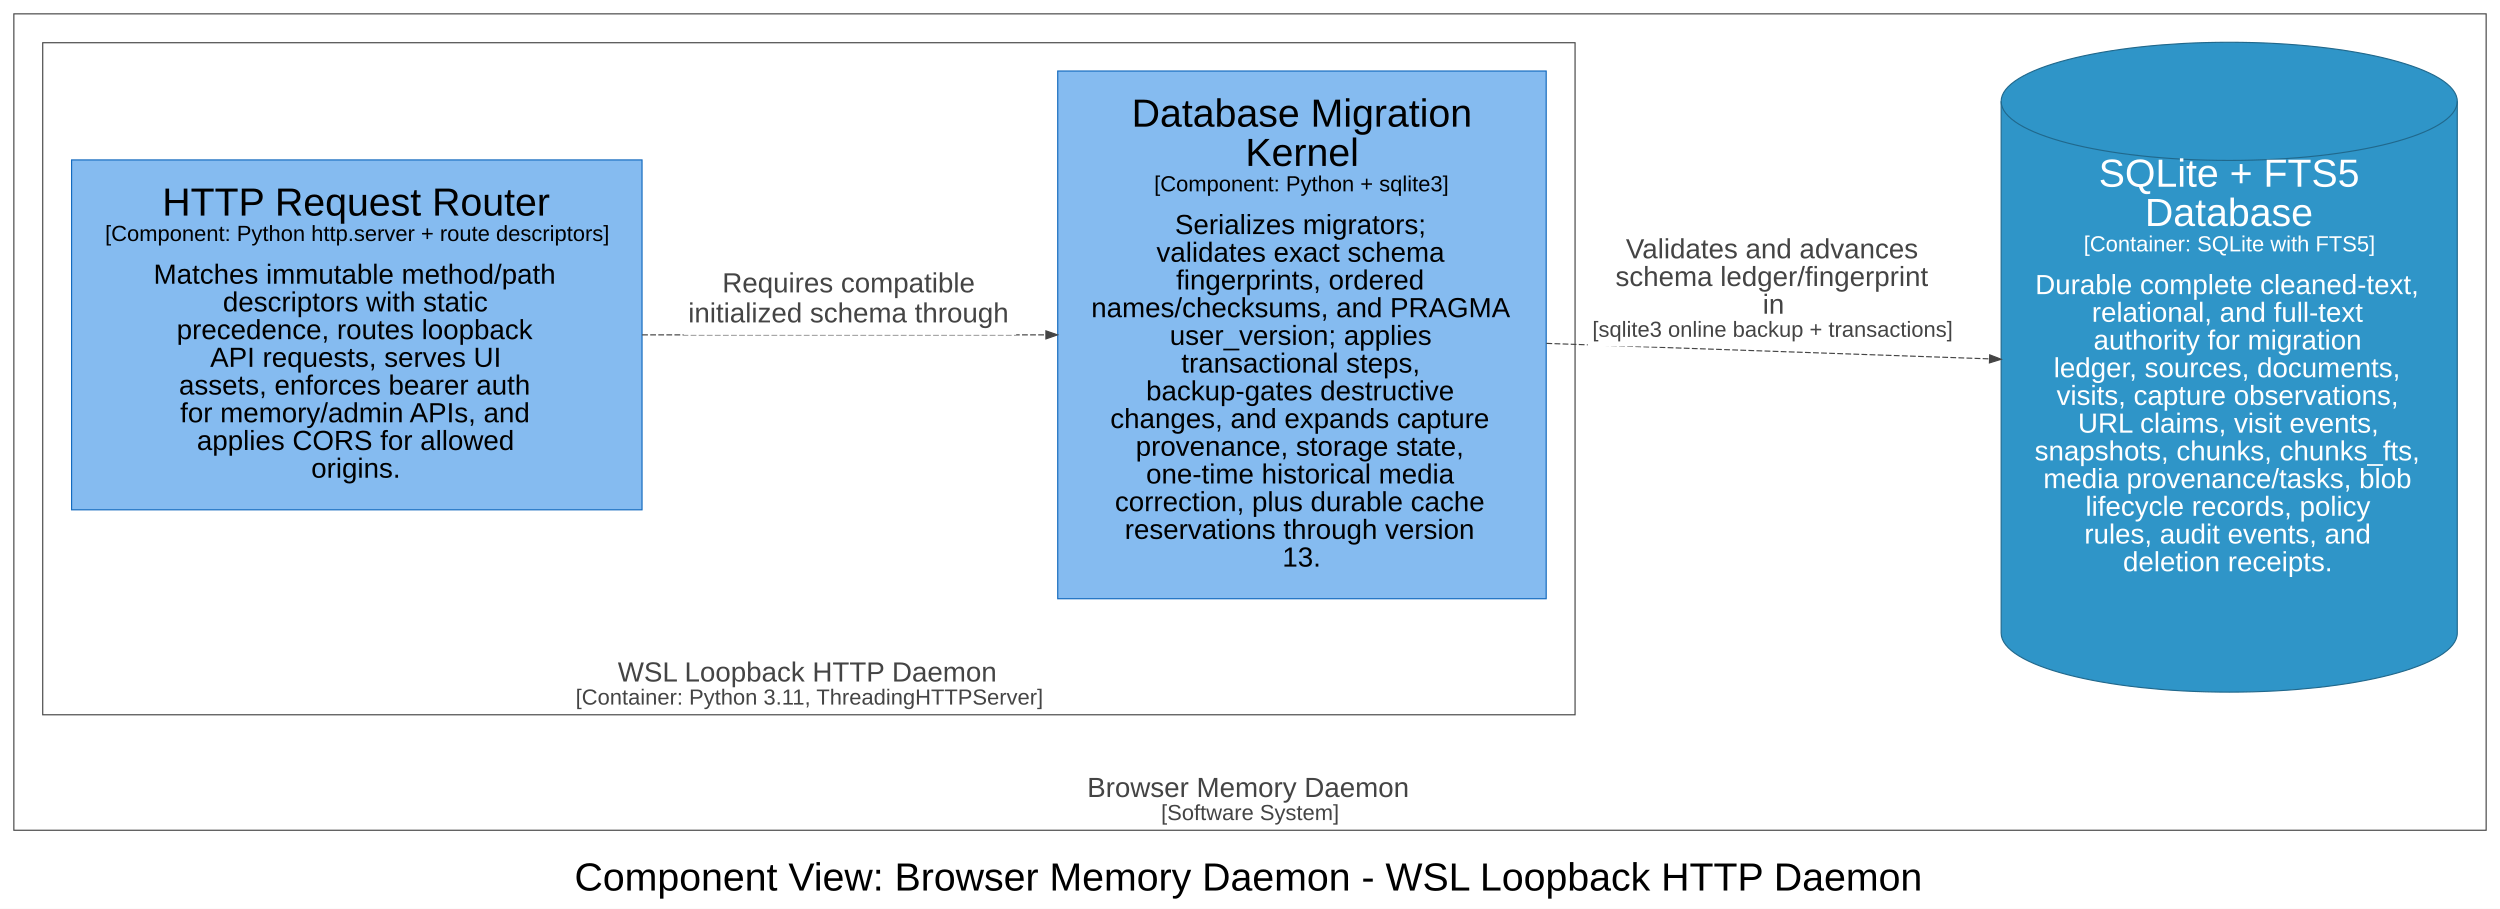
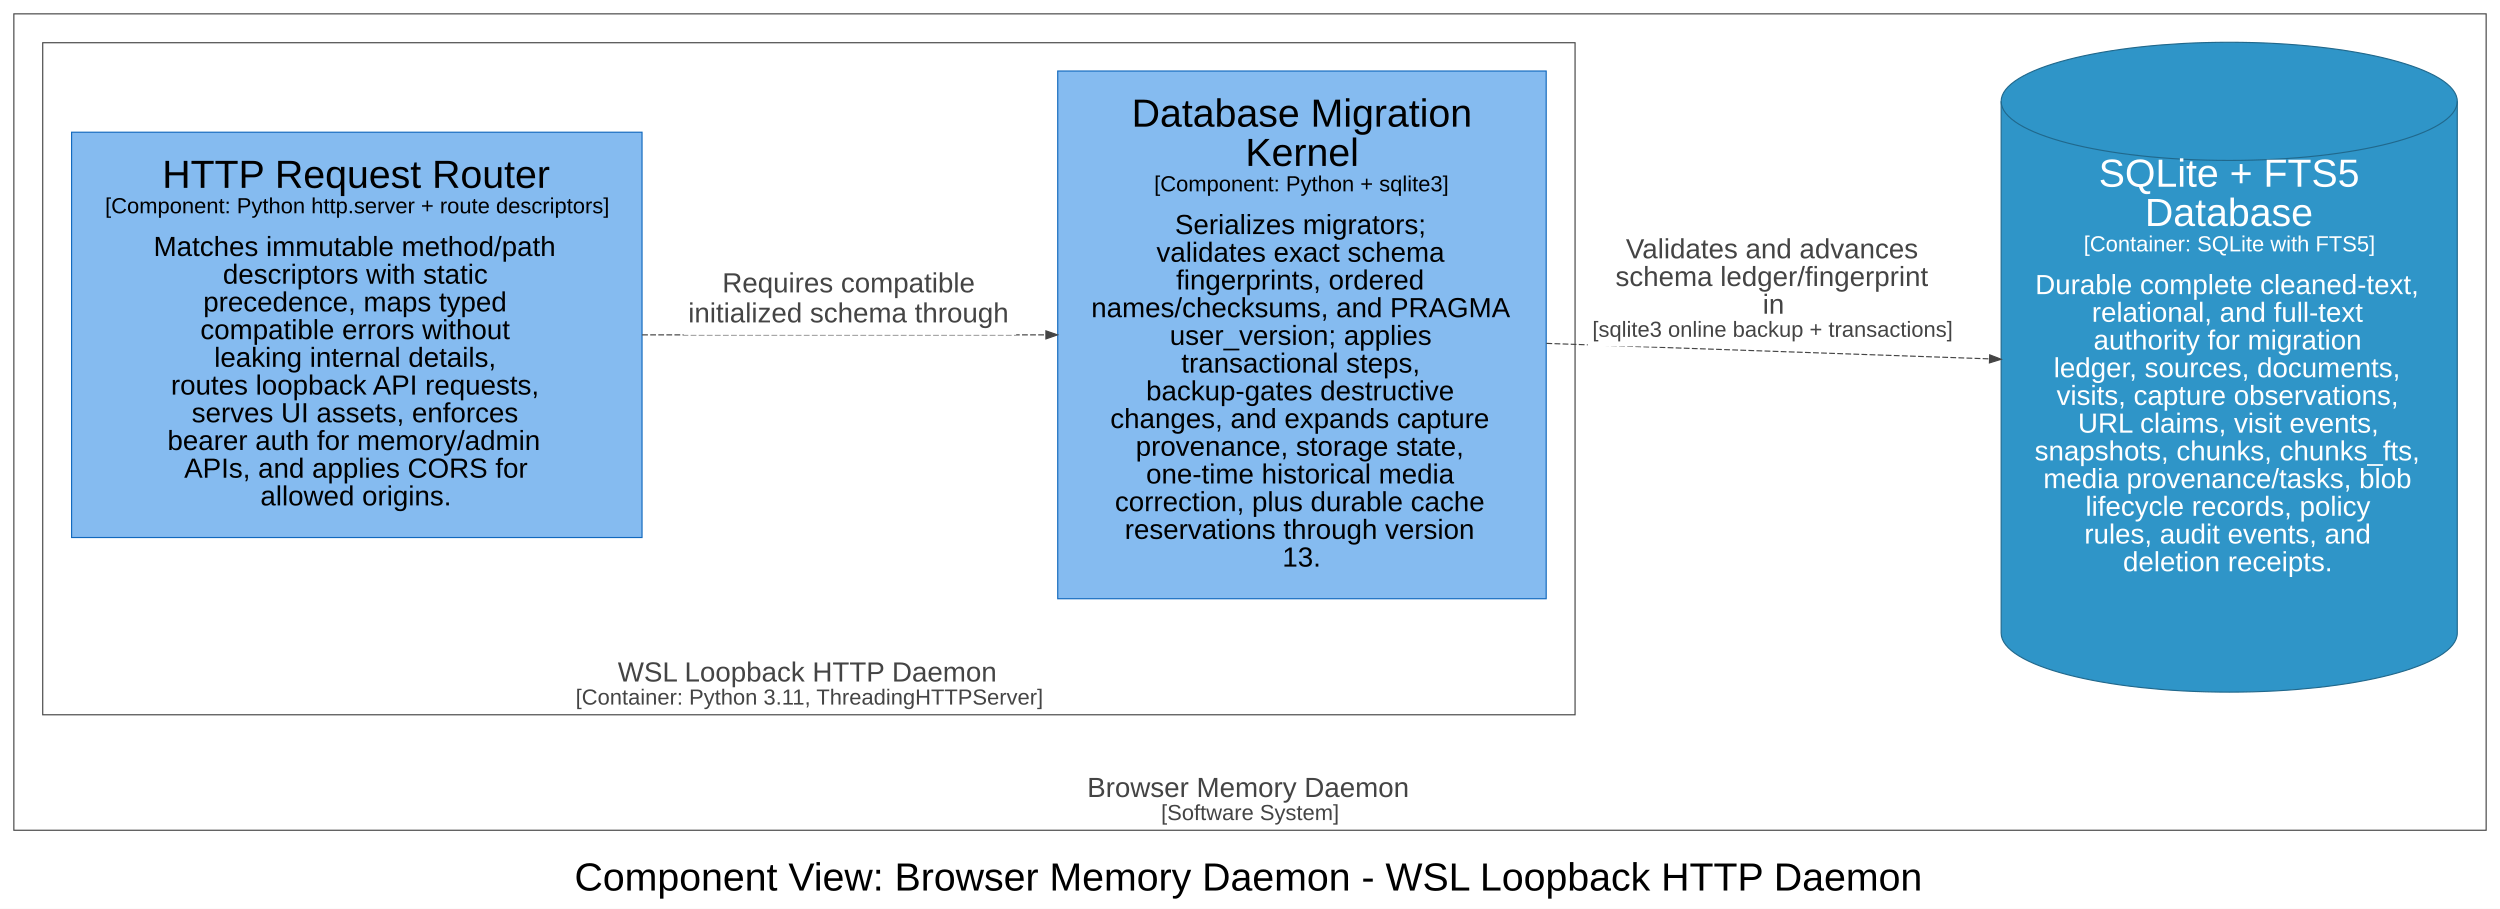
<svg xmlns="http://www.w3.org/2000/svg" width="2165pt" height="787pt" viewBox="0.00 0.00 2165.00 787.00">
  <g id="graph0" class="graph" transform="scale(1 1) rotate(0) translate(4 783)">
    <polygon fill="white" stroke="transparent" points="-4,4 -4,-783 2161,-783 2161,4 -4,4" />
    <text text-anchor="start" x="493.5" y="-11.8" font-family="Arial" font-size="34.00">Component View: Browser Memory Daemon - WSL Loopback HTTP Daemon</text>
    <g id="clust1" class="cluster">
      <polygon fill="none" stroke="#444444" points="8,-64 8,-771 2149,-771 2149,-64 8,-64" />
      <text text-anchor="start" x="937.5" y="-92.8" font-family="Arial" font-size="24.00" fill="#444444">Browser Memory Daemon</text>
      <text text-anchor="start" x="1001.5" y="-72.8" font-family="Arial" font-size="19.00" fill="#444444">[Software System]</text>
    </g>
    <g id="clust2" class="cluster">
      <polygon fill="none" stroke="#444444" points="33,-164 33,-746 1360,-746 1360,-164 33,-164" />
      <text text-anchor="start" x="531" y="-192.8" font-family="Arial" font-size="24.00" fill="#444444">WSL Loopback HTTP Daemon</text>
      <text text-anchor="start" x="494.5" y="-172.8" font-family="Arial" font-size="19.00" fill="#444444">[Container: Python 3.11, ThreadingHTTPServer]</text>
    </g>
    <g id="23" class="node">
-       <polygon fill="#85bbf0" stroke="#1168bd" points="552,-644.5 58,-644.5 58,-341.5 552,-341.5 552,-644.5" />
-       <text text-anchor="start" x="136.5" y="-596.3" font-family="Arial" font-size="34.00" fill="#000000">HTTP Request Router</text>
-       <text text-anchor="start" x="87" y="-574.3" font-family="Arial" font-size="19.00" fill="#000000">[Component: Python http.server + route descriptors]</text>
-       <text text-anchor="start" x="129" y="-537.3" font-family="Arial" font-size="24.00" fill="#000000">Matches immutable method/path</text>
-       <text text-anchor="start" x="189" y="-513.3" font-family="Arial" font-size="24.00" fill="#000000">descriptors with static</text>
-       <text text-anchor="start" x="149" y="-489.3" font-family="Arial" font-size="24.00" fill="#000000">precedence, routes loopback</text>
-       <text text-anchor="start" x="178" y="-465.3" font-family="Arial" font-size="24.00" fill="#000000">API requests, serves UI</text>
-       <text text-anchor="start" x="151" y="-441.3" font-family="Arial" font-size="24.00" fill="#000000">assets, enforces bearer auth</text>
-       <text text-anchor="start" x="152" y="-417.3" font-family="Arial" font-size="24.00" fill="#000000">for memory/admin APIs, and</text>
-       <text text-anchor="start" x="166.5" y="-393.3" font-family="Arial" font-size="24.00" fill="#000000">applies CORS for allowed</text>
-       <text text-anchor="start" x="265.5" y="-369.3" font-family="Arial" font-size="24.00" fill="#000000">origins.</text>
+       <polygon fill="#85bbf0" stroke="#1168bd" points="552,-668.5 58,-668.5 58,-317.5 552,-317.5 552,-668.5" />
+       <text text-anchor="start" x="136.5" y="-620.3" font-family="Arial" font-size="34.00" fill="#000000">HTTP Request Router</text>
+       <text text-anchor="start" x="87" y="-598.3" font-family="Arial" font-size="19.00" fill="#000000">[Component: Python http.server + route descriptors]</text>
+       <text text-anchor="start" x="129" y="-561.3" font-family="Arial" font-size="24.00" fill="#000000">Matches immutable method/path</text>
+       <text text-anchor="start" x="189" y="-537.3" font-family="Arial" font-size="24.00" fill="#000000">descriptors with static</text>
+       <text text-anchor="start" x="172" y="-513.3" font-family="Arial" font-size="24.00" fill="#000000">precedence, maps typed</text>
+       <text text-anchor="start" x="169.5" y="-489.3" font-family="Arial" font-size="24.00" fill="#000000">compatible errors without</text>
+       <text text-anchor="start" x="181.5" y="-465.3" font-family="Arial" font-size="24.00" fill="#000000">leaking internal details,</text>
+       <text text-anchor="start" x="144" y="-441.3" font-family="Arial" font-size="24.00" fill="#000000">routes loopback API requests,</text>
+       <text text-anchor="start" x="162" y="-417.3" font-family="Arial" font-size="24.00" fill="#000000">serves UI assets, enforces</text>
+       <text text-anchor="start" x="141" y="-393.3" font-family="Arial" font-size="24.00" fill="#000000">bearer auth for memory/admin</text>
+       <text text-anchor="start" x="155.5" y="-369.3" font-family="Arial" font-size="24.00" fill="#000000">APIs, and applies CORS for</text>
+       <text text-anchor="start" x="221.5" y="-345.3" font-family="Arial" font-size="24.00" fill="#000000">allowed origins.</text>
    </g>
    <g id="24" class="node">
      <polygon fill="#85bbf0" stroke="#1168bd" points="1335,-721.5 912,-721.5 912,-264.5 1335,-264.5 1335,-721.5" />
      <text text-anchor="start" x="976" y="-673.3" font-family="Arial" font-size="34.00" fill="#000000">Database Migration</text>
      <text text-anchor="start" x="1074.5" y="-639.3" font-family="Arial" font-size="34.00" fill="#000000">Kernel</text>
      <text text-anchor="start" x="995.5" y="-617.3" font-family="Arial" font-size="19.00" fill="#000000">[Component: Python + sqlite3]</text>
      <text text-anchor="start" x="1013.5" y="-580.3" font-family="Arial" font-size="24.00" fill="#000000">Serializes migrators;</text>
      <text text-anchor="start" x="997.5" y="-556.3" font-family="Arial" font-size="24.00" fill="#000000">validates exact schema</text>
      <text text-anchor="start" x="1014.5" y="-532.3" font-family="Arial" font-size="24.00" fill="#000000">fingerprints, ordered</text>
      <text text-anchor="start" x="941" y="-508.3" font-family="Arial" font-size="24.00" fill="#000000">names/checksums, and PRAGMA</text>
      <text text-anchor="start" x="1009" y="-484.3" font-family="Arial" font-size="24.00" fill="#000000">user_version; applies</text>
      <text text-anchor="start" x="1019" y="-460.3" font-family="Arial" font-size="24.00" fill="#000000">transactional steps,</text>
      <text text-anchor="start" x="988.5" y="-436.3" font-family="Arial" font-size="24.00" fill="#000000">backup-gates destructive</text>
      <text text-anchor="start" x="957.5" y="-412.3" font-family="Arial" font-size="24.00" fill="#000000">changes, and expands capture</text>
      <text text-anchor="start" x="979.5" y="-388.3" font-family="Arial" font-size="24.00" fill="#000000">provenance, storage state,</text>
      <text text-anchor="start" x="988.5" y="-364.3" font-family="Arial" font-size="24.00" fill="#000000">one-time historical media</text>
      <text text-anchor="start" x="961.5" y="-340.3" font-family="Arial" font-size="24.00" fill="#000000">correction, plus durable cache</text>
      <text text-anchor="start" x="970" y="-316.3" font-family="Arial" font-size="24.00" fill="#000000">reservations through version</text>
      <text text-anchor="start" x="1106.5" y="-292.3" font-family="Arial" font-size="24.00" fill="#000000">13.</text>
    </g>
    <g id="114" class="edge">
      <path fill="none" stroke="#444444" stroke-dasharray="5,2" d="M552.08,-493C663.3,-493 793.69,-493 901.71,-493" />
      <polygon fill="#444444" stroke="#444444" points="901.76,-496.5 911.76,-493 901.76,-489.5 901.76,-496.5" />
      <polygon fill="white" stroke="transparent" points="588,-493 588,-553 876,-553 876,-493 588,-493" />
      <text text-anchor="start" x="621.5" y="-529.8" font-family="Arial" font-size="24.00" fill="#444444">Requires compatible</text>
      <text text-anchor="start" x="592" y="-503.8" font-family="Arial" font-size="24.00" fill="#444444">initialized schema through</text>
    </g>
    <g id="47" class="node">
      <path fill="#2f95c8" stroke="#20688c" d="M2124,-695.22C2124,-723.44 2035.48,-746.38 1926.5,-746.38 1817.52,-746.38 1729,-723.44 1729,-695.22 1729,-695.22 1729,-234.78 1729,-234.78 1729,-206.56 1817.52,-183.62 1926.5,-183.62 2035.48,-183.62 2124,-206.56 2124,-234.78 2124,-234.78 2124,-695.22 2124,-695.22" />
      <path fill="none" stroke="#20688c" d="M2124,-695.22C2124,-666.99 2035.48,-644.06 1926.5,-644.06 1817.52,-644.06 1729,-666.99 1729,-695.22" />
      <text text-anchor="start" x="1813.5" y="-621.3" font-family="Arial" font-size="34.00" fill="#ffffff">SQLite + FTS5</text>
      <text text-anchor="start" x="1853.5" y="-587.3" font-family="Arial" font-size="34.00" fill="#ffffff">Database</text>
      <text text-anchor="start" x="1800.5" y="-565.3" font-family="Arial" font-size="19.00" fill="#ffffff">[Container: SQLite with FTS5]</text>
      <text text-anchor="start" x="1758.5" y="-528.3" font-family="Arial" font-size="24.00" fill="#ffffff">Durable complete cleaned-text,</text>
      <text text-anchor="start" x="1807.5" y="-504.3" font-family="Arial" font-size="24.00" fill="#ffffff">relational, and full-text</text>
      <text text-anchor="start" x="1809" y="-480.3" font-family="Arial" font-size="24.00" fill="#ffffff">authority for migration</text>
      <text text-anchor="start" x="1774.5" y="-456.3" font-family="Arial" font-size="24.00" fill="#ffffff">ledger, sources, documents,</text>
      <text text-anchor="start" x="1777" y="-432.3" font-family="Arial" font-size="24.00" fill="#ffffff">visits, capture observations,</text>
      <text text-anchor="start" x="1795.5" y="-408.3" font-family="Arial" font-size="24.00" fill="#ffffff">URL claims, visit events,</text>
      <text text-anchor="start" x="1758" y="-384.3" font-family="Arial" font-size="24.00" fill="#ffffff">snapshots, chunks, chunks_fts,</text>
      <text text-anchor="start" x="1765.5" y="-360.3" font-family="Arial" font-size="24.00" fill="#ffffff">media provenance/tasks, blob</text>
      <text text-anchor="start" x="1802" y="-336.3" font-family="Arial" font-size="24.00" fill="#ffffff">lifecycle records, policy</text>
      <text text-anchor="start" x="1801" y="-312.3" font-family="Arial" font-size="24.00" fill="#ffffff">rules, audit events, and</text>
      <text text-anchor="start" x="1834.5" y="-288.3" font-family="Arial" font-size="24.00" fill="#ffffff">deletion receipts.</text>
    </g>
    <g id="163" class="edge">
      <path fill="none" stroke="#444444" stroke-dasharray="5,2" d="M1335.22,-485.63C1453.67,-481.49 1600.93,-476.35 1718.73,-472.23" />
      <polygon fill="#444444" stroke="#444444" points="1719.09,-475.72 1728.96,-471.87 1718.84,-468.72 1719.09,-475.72" />
      <polygon fill="white" stroke="transparent" points="1371,-483 1371,-582 1693,-582 1693,-483 1371,-483" />
      <text text-anchor="start" x="1404" y="-559.3" font-family="Arial" font-size="24.00" fill="#444444">Validates and advances</text>
      <text text-anchor="start" x="1395" y="-535.3" font-family="Arial" font-size="24.00" fill="#444444">schema ledger/fingerprint</text>
      <text text-anchor="start" x="1522.5" y="-511.3" font-family="Arial" font-size="24.00" fill="#444444">in</text>
      <text text-anchor="start" x="1375" y="-491.3" font-family="Arial" font-size="19.00" fill="#444444">[sqlite3 online backup + transactions]</text>
    </g>
  </g>
</svg>
